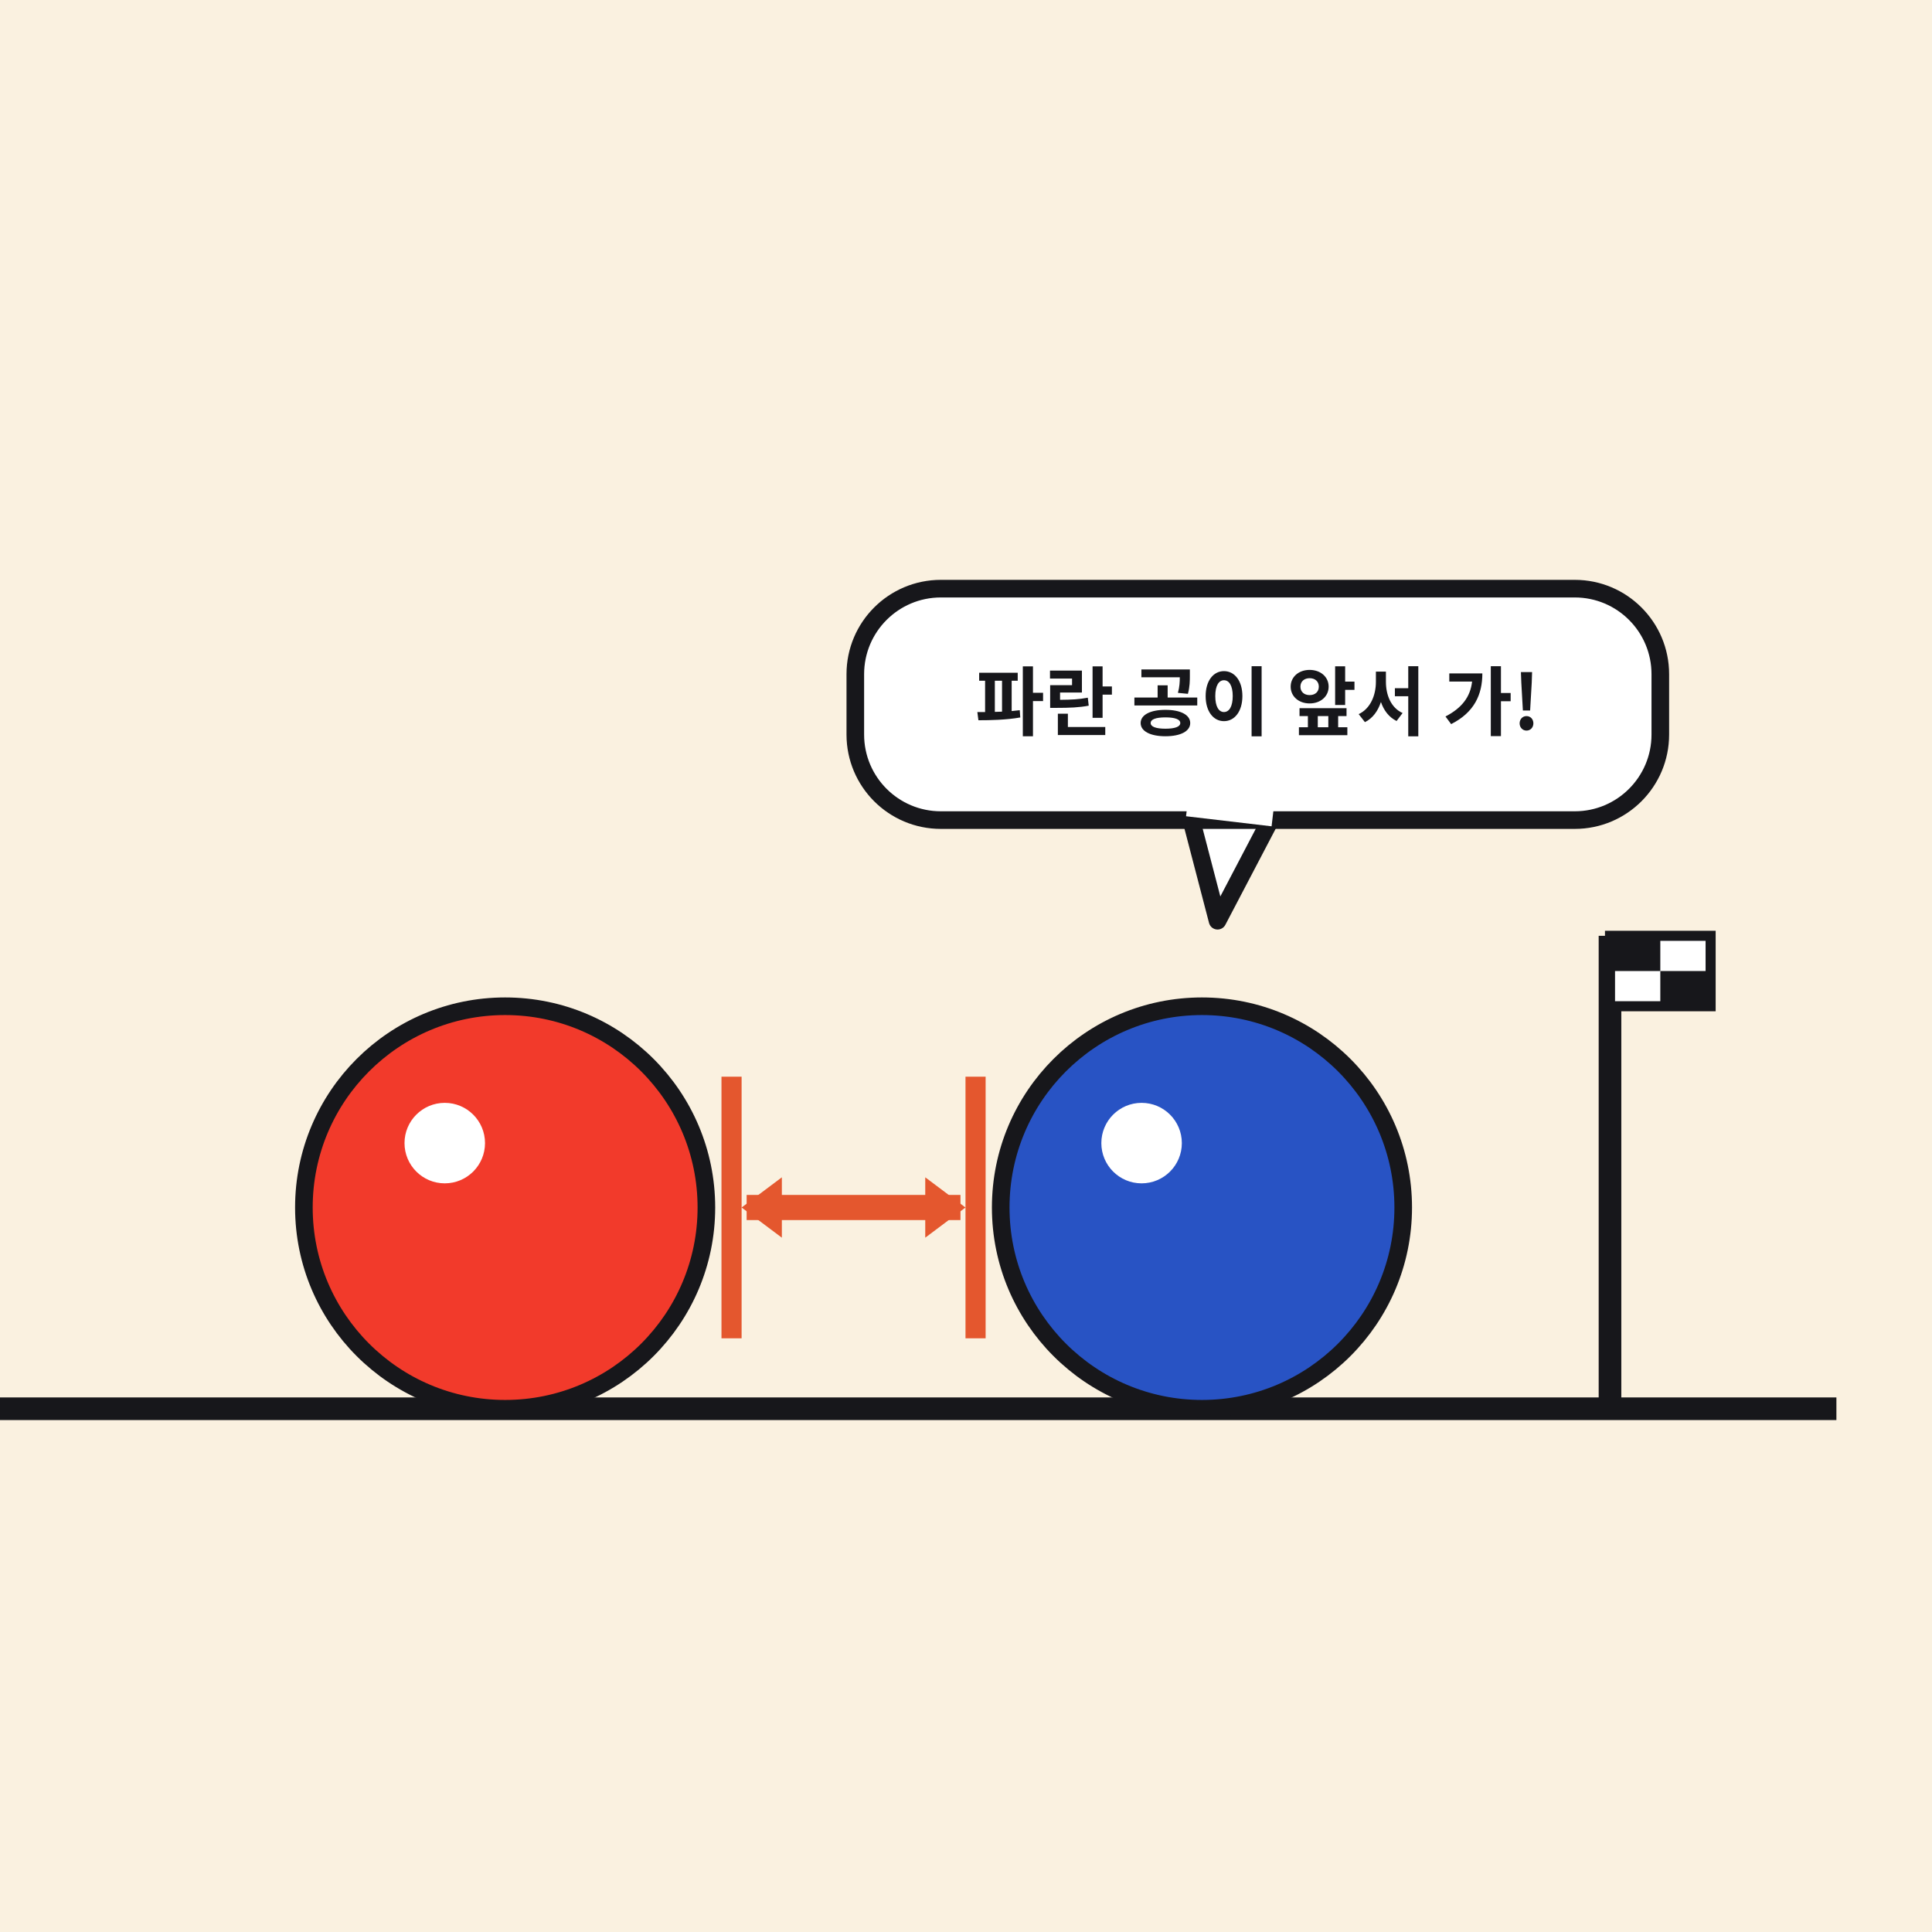
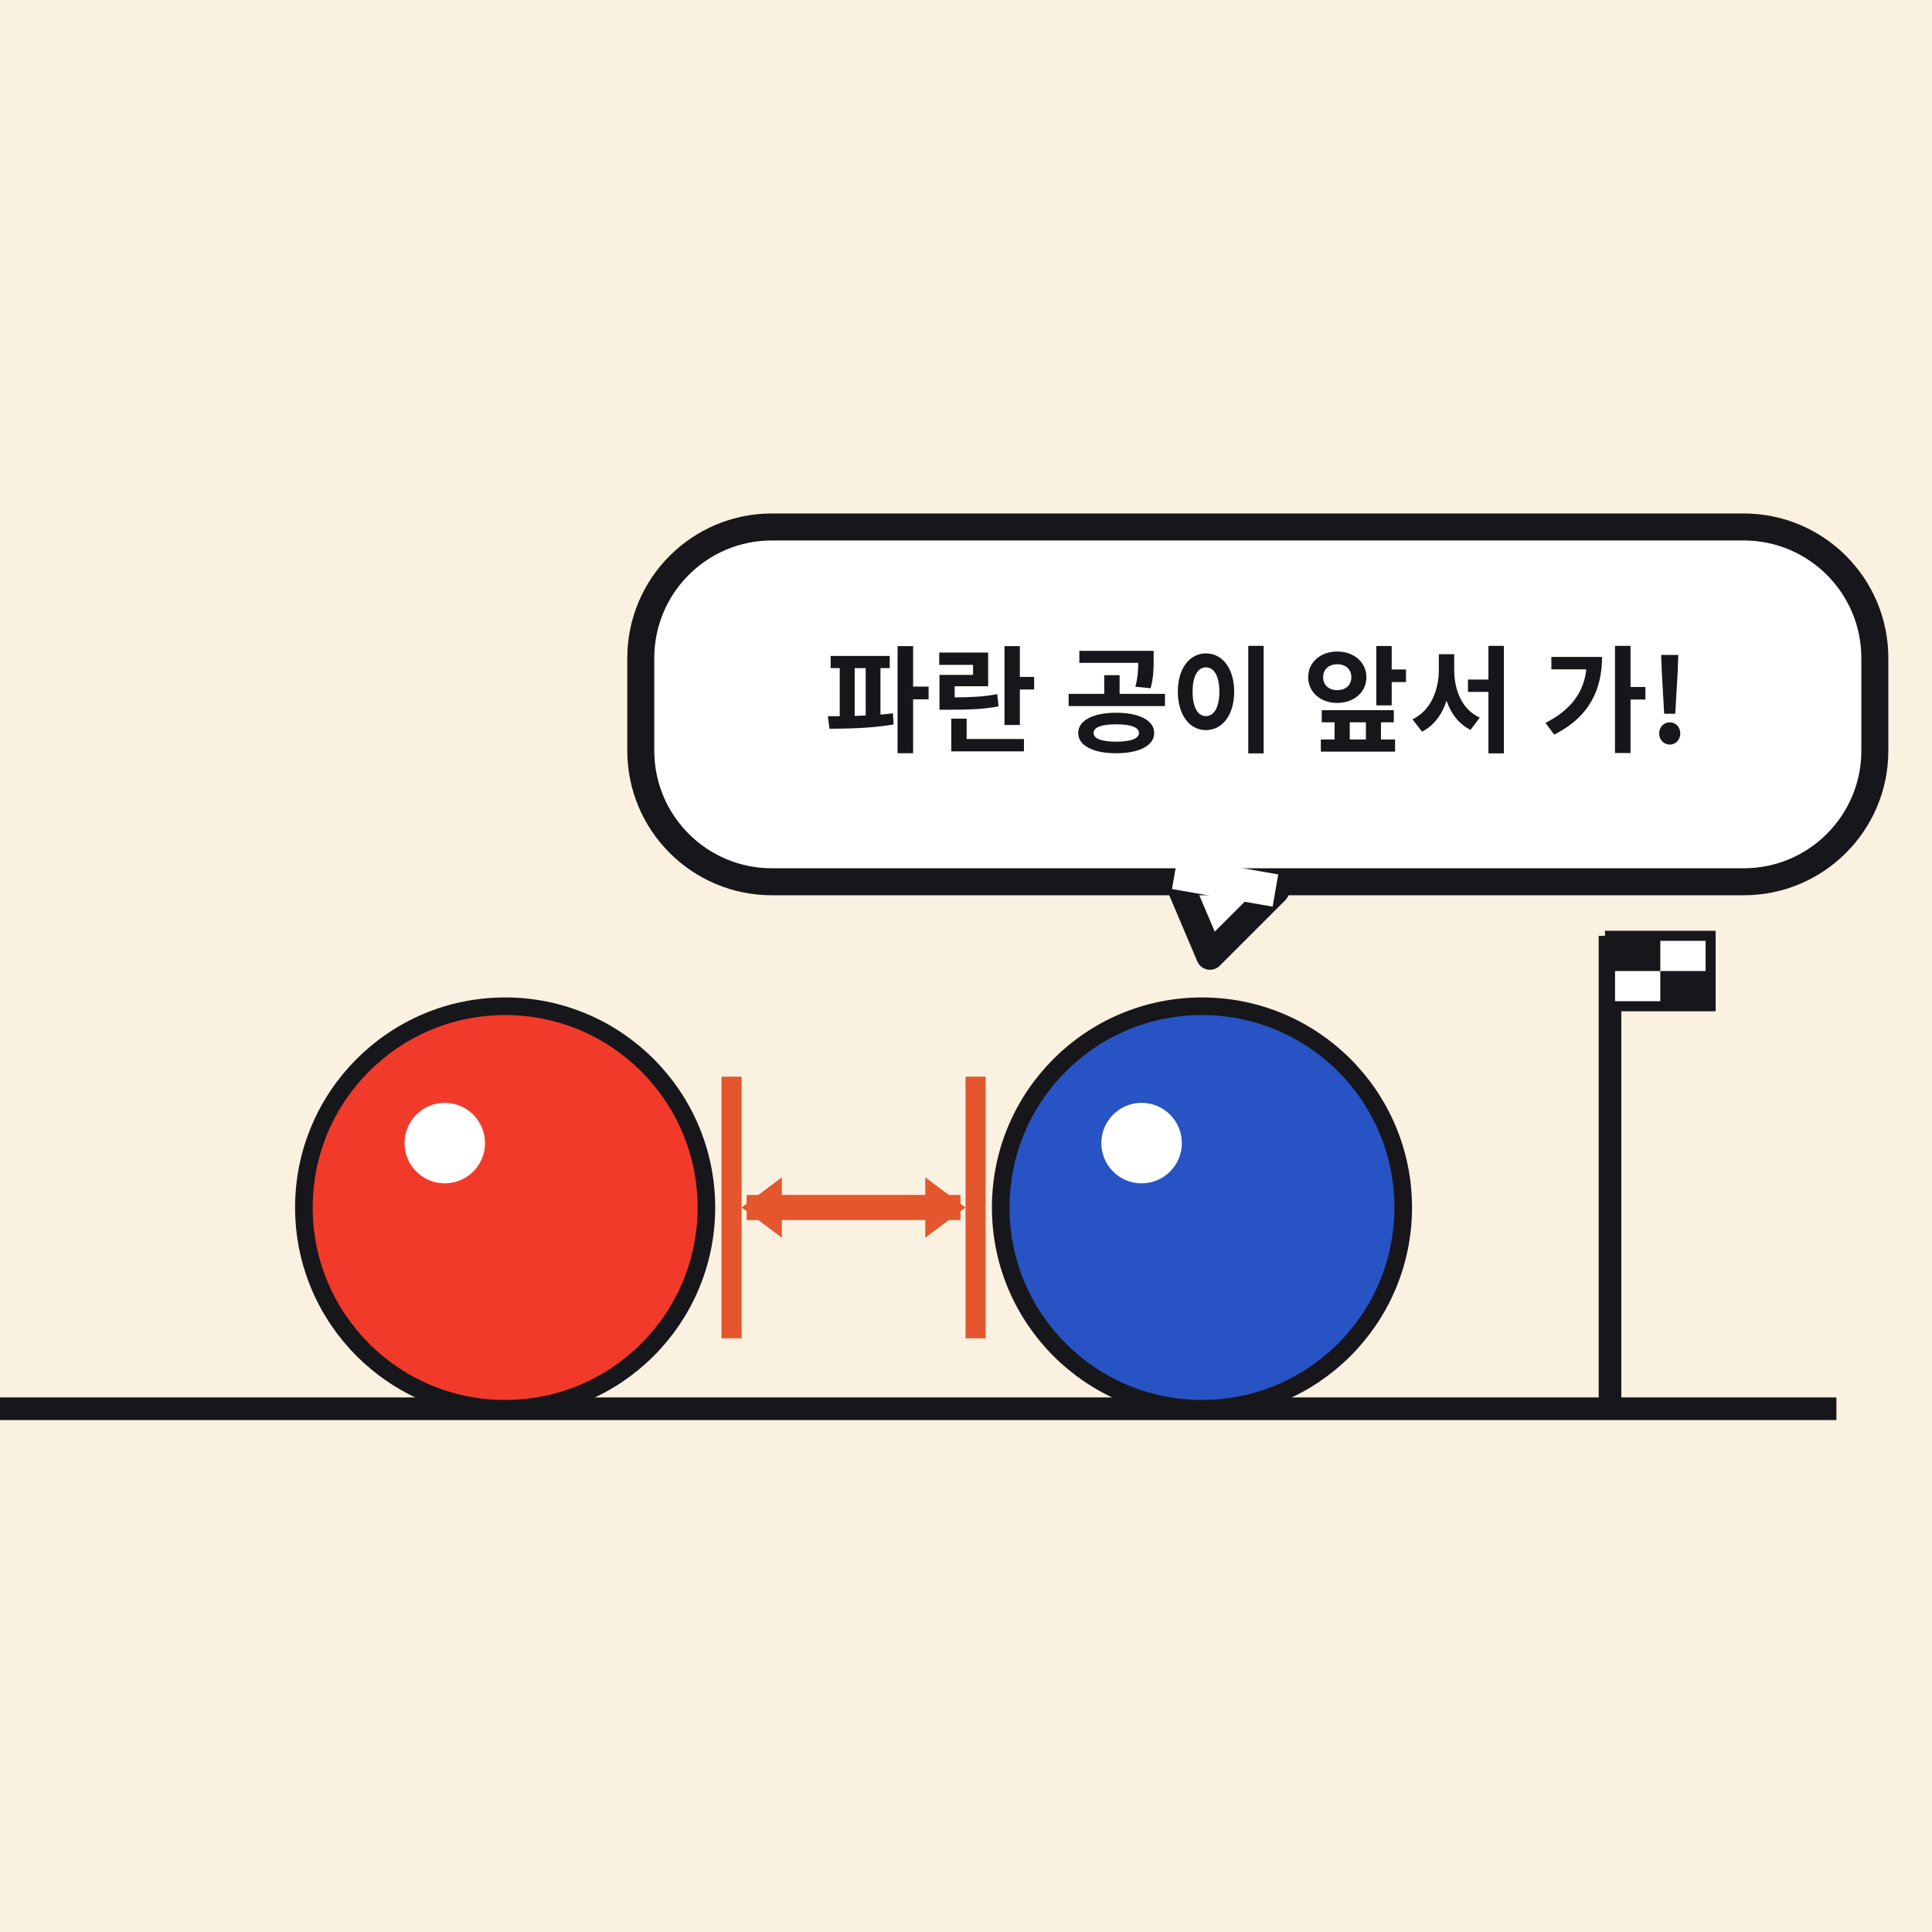
<svg xmlns="http://www.w3.org/2000/svg" viewBox="0 0 768 768" width="768" height="768">
  <rect width="768" height="768" fill="#FAF1E0" />
  <g id="agentAction">
    <g transform="translate(384,384) scale(1.0) translate(-384.0,-384.0)">
      <rect x="-307" y="-307" width="1382" height="1382" fill="#FAF1E0" />
      <path d="M-90.0,560.0 L730.0,560.0" stroke="#17171B" stroke-width="9" stroke-linecap="butt" fill="none" />
      <path d="M640.0,560.0 L640.0,372.0" stroke="#17171B" stroke-width="9" stroke-linecap="butt" fill="none" />
      <rect x="640" y="372" width="40" height="28" fill="#FFFFFF" stroke="#17171B" stroke-width="4" />
      <rect x="640" y="372" width="20" height="14" fill="#17171B" />
      <rect x="660" y="386" width="20" height="14" fill="#17171B" />
      <circle cx="200.8" cy="480.0" r="80.0" fill="#F23A2B" stroke="#17171B" stroke-width="7" />
      <circle cx="176.8" cy="454.4" r="16.0" fill="#FFFFFF" stroke="#17171B" stroke-width="0" />
      <circle cx="477.8" cy="480.0" r="80.0" fill="#2853C4" stroke="#17171B" stroke-width="7" />
      <circle cx="453.8" cy="454.4" r="16.0" fill="#FFFFFF" stroke="#17171B" stroke-width="0" />
    </g>
  </g>
  <g id="gapArrow">
    <path d="M290.8,428 L290.8,532" stroke="#E4572E" stroke-width="8" />
    <path d="M387.8,428 L387.8,532" stroke="#E4572E" stroke-width="8" />
    <path d="M296.8,480.0 L381.8,480.0" stroke="#E4572E" stroke-width="10" />
    <polygon points="294.8,480.0 310.8,468.0 310.8,492.0" fill="#E4572E" />
    <polygon points="383.8,480.0 367.8,468.0 367.8,492.0" fill="#E4572E" />
  </g>
  <g id="patientImpact" />
  <g id="resultState">
    <g opacity="1.0">
-       <path d="M472,320 L484,366 L506,324 Z" fill="#FFFFFF" stroke="#17171B" stroke-width="7" stroke-linejoin="round" />
-       <rect x="340.0" y="234.0" width="320.0" height="92.0" rx="34" fill="#FFFFFF" stroke="#17171B" stroke-width="7" />
-       <path d="M472,320 L506,324" stroke="#FFFFFF" stroke-width="9" stroke-linecap="butt" />
-       <text x="500" y="290" font-family="Noto Sans CJK KR, Noto Sans KR, Pretendard, Apple SD Gothic Neo, Malgun Gothic, sans-serif" font-size="30" font-weight="700" fill="#17171B" text-anchor="middle">
-         <tspan fill="#17171B" font-size="30.0">파란 공이 앞서 가!</tspan>
-       </text>
+       <path d="M467,347 L481,380 L507,354 Z" fill="#FFFFFF" stroke="#17171B" stroke-width="11" stroke-linejoin="round" />
+       <g transform="translate(0.0,0.0) translate(500.0,280.0) scale(1.533) translate(-500.0,-280.0)">
+         <rect x="340.0" y="234.0" width="320.0" height="92.0" rx="34" fill="#FFFFFF" stroke="#17171B" stroke-width="7" />
+         <text x="500" y="290" font-family="Noto Sans CJK KR, Noto Sans KR, Pretendard, Apple SD Gothic Neo, Malgun Gothic, sans-serif" font-size="30" font-weight="700" fill="#17171B" text-anchor="middle">
+           <tspan fill="#17171B" font-size="30.0">파란 공이 앞서 가!</tspan>
+         </text>
+       </g>
+       <path d="M467,347 L507,354" stroke="#FFFFFF" stroke-width="13" stroke-linecap="butt" />
    </g>
  </g>
</svg>
